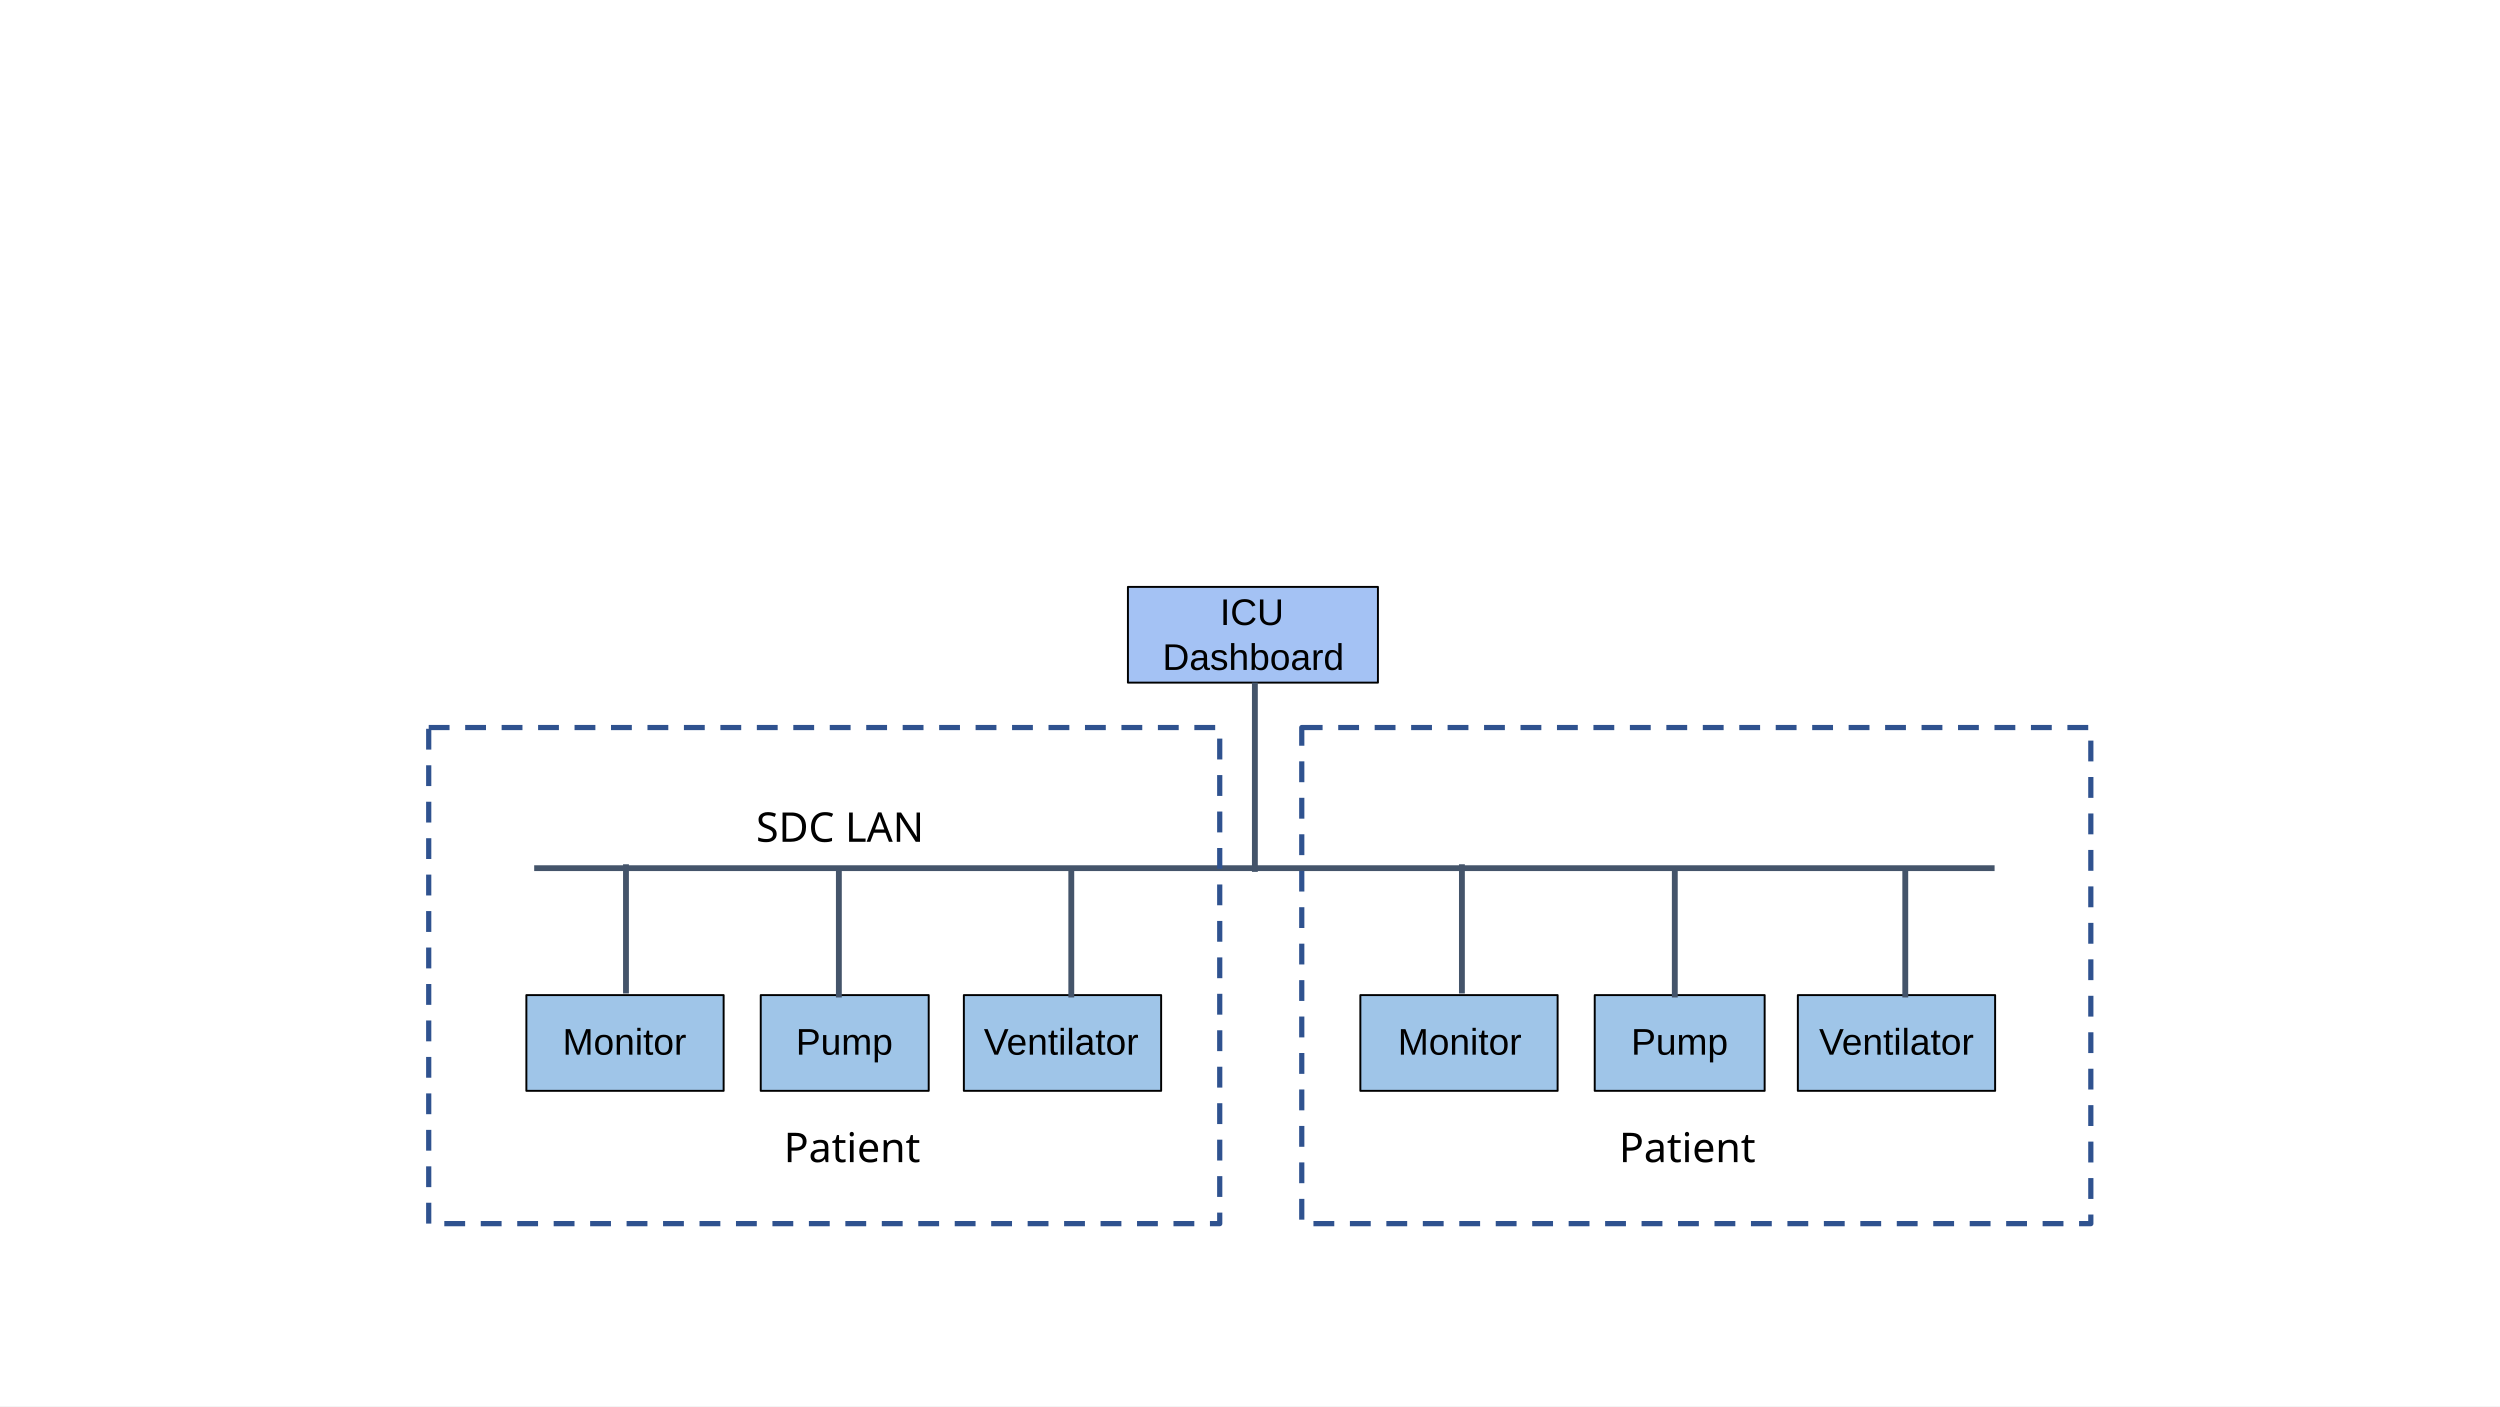
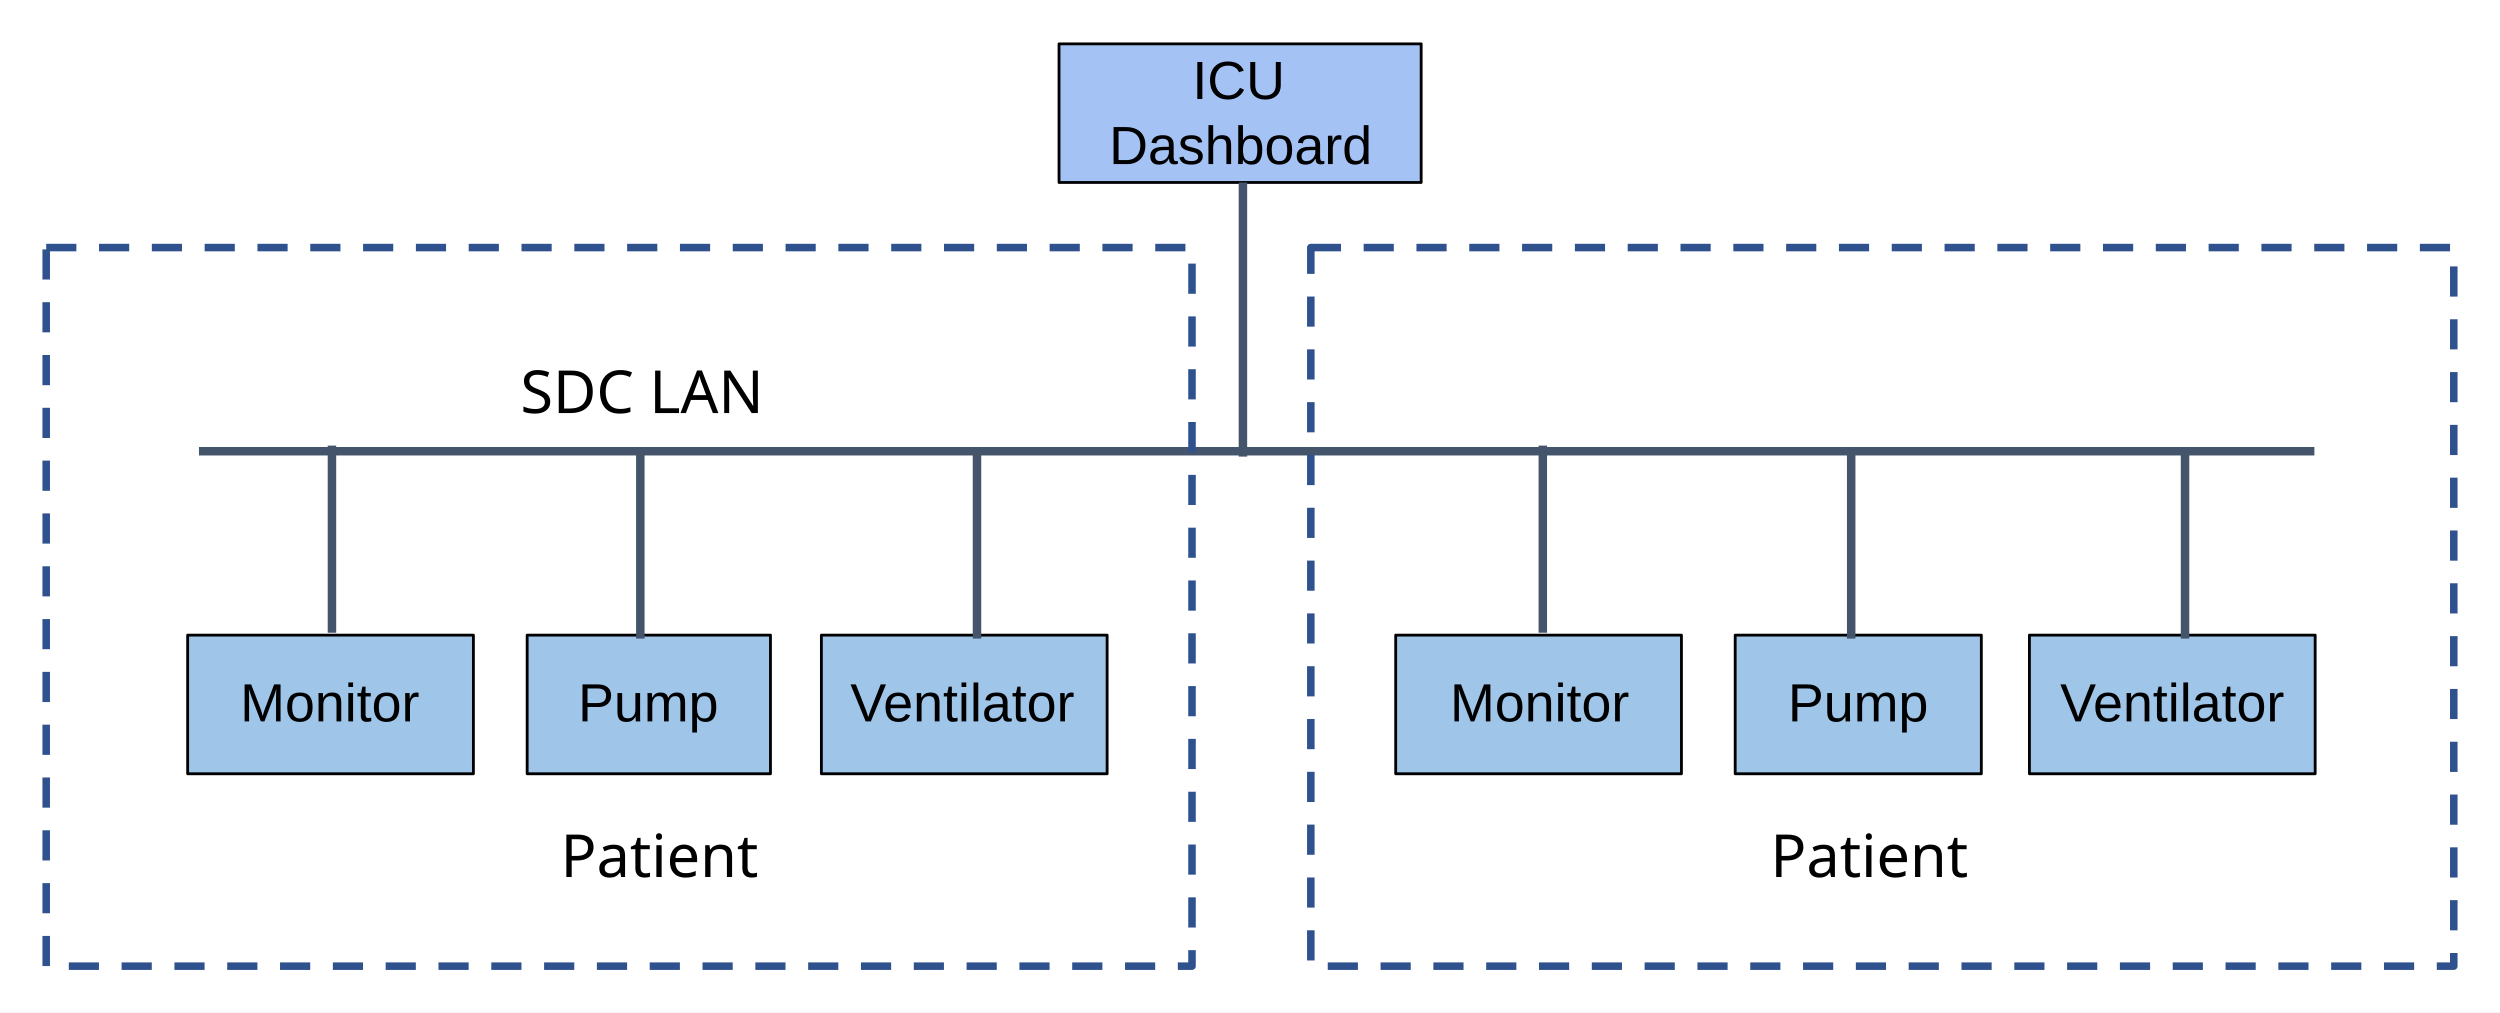
- <svg xmlns="http://www.w3.org/2000/svg" width="1280" height="720" overflow="hidden">
-   <defs>
+ <svg xmlns="http://www.w3.org/2000/svg" width="883.667" height="357.833" overflow="hidden" version="1.1" id="svg1425">
+   <defs id="defs1363">
    <clipPath id="clip0">
-       <rect x="0" y="0" width="1280" height="720" />
+       <rect x="0" y="0" width="1280" height="720" id="rect1360" />
    </clipPath>
  </defs>
-   <g clip-path="url(#clip0)">
-     <rect x="0" y="0" width="1280" height="720" fill="#FFFFFF" />
-     <text fill="#F6A800" font-family="Calibri,Calibri_MSFontService,sans-serif" font-weight="400" font-size="13" transform="translate(14.3562 18)">Internal<tspan fill="#000000" font-size="21" x="386.967" y="577">Patient</tspan>
+   <g clip-path="url(#clip0)" id="g1423" transform="translate(-203.1667,-285)">
+     <rect style="fill:#ffffff" id="rect1575" width="938.512" height="430.926" x="167.159" y="248.993" />
+     <text font-family="Calibri, Calibri_MSFontService, sans-serif" font-weight="400" font-size="21px" transform="translate(401.323,595)" id="text1367">Patient</text>
+     <rect x="577.5" y="300.5" width="128" height="49" stroke="#000000" stroke-linejoin="round" stroke-miterlimit="10" fill="#a4c2f4" id="rect1369" />
+     <text font-family="Arial, Arial_MSFontService, sans-serif" font-weight="400" font-size="19px" transform="translate(624.625,320)" id="text1373">ICU <tspan font-size="19px" x="-29.413" y="23" id="tspan1371">Dashboard</tspan>
    </text>
-     <rect x="577.5" y="300.5" width="128" height="49" stroke="#000000" stroke-linejoin="round" stroke-miterlimit="10" fill="#A4C2F4" />
-     <text font-family="Arial,Arial_MSFontService,sans-serif" font-weight="400" font-size="19" transform="translate(624.625 320)">ICU <tspan font-size="19" x="-29.413" y="23">Dashboard</tspan>
+     <rect x="269.5" y="509.5" width="101" height="49" stroke="#000000" stroke-linejoin="round" stroke-miterlimit="10" fill="#9fc5e8" id="rect1375" />
+     <text font-family="Arial, Arial_MSFontService, sans-serif" font-weight="400" font-size="19px" transform="translate(288.065,540)" id="text1377">Monitor</text>
+     <rect x="389.5" y="509.5" width="86" height="49" stroke="#000000" stroke-linejoin="round" stroke-miterlimit="10" fill="#9fc5e8" id="rect1379" />
+     <text font-family="Arial, Arial_MSFontService, sans-serif" font-weight="400" font-size="19px" transform="translate(407.504,540)" id="text1381">Pump</text>
+     <rect x="493.5" y="509.5" width="101" height="49" stroke="#000000" stroke-linejoin="round" stroke-miterlimit="10" fill="#9fc5e8" id="rect1383" />
+     <text font-family="Arial, Arial_MSFontService, sans-serif" font-weight="400" font-size="19px" transform="translate(503.732,540)" id="text1385">Ventilator</text>
+     <path d="m 273.5,444.5 h 747.73" stroke="#44546a" stroke-width="3" stroke-linejoin="round" stroke-miterlimit="10" fill="none" fill-rule="evenodd" id="path1387" />
+     <path d="M 320.5,508.642 V 442.5" stroke="#44546a" stroke-width="3" stroke-linejoin="round" stroke-miterlimit="10" fill="none" fill-rule="evenodd" id="path1389" />
+     <path d="M 0,0 1.04987e-4,67.213" stroke="#44546a" stroke-width="3" stroke-linejoin="round" stroke-miterlimit="10" fill="none" fill-rule="evenodd" transform="matrix(1,0,0,-1,429.5,510.713)" id="path1391" />
+     <path d="M 548.5,510.713 V 443.5" stroke="#44546a" stroke-width="3" stroke-linejoin="round" stroke-miterlimit="10" fill="none" fill-rule="evenodd" id="path1393" />
+     <text font-family="Calibri, Calibri_MSFontService, sans-serif" font-weight="400" font-size="21px" transform="translate(387.105,431)" id="text1397">SDC LAN<tspan font-size="21px" x="441.856" y="164" id="tspan1395">Patient</tspan>
    </text>
-     <rect x="269.5" y="509.5" width="101" height="49" stroke="#000000" stroke-linejoin="round" stroke-miterlimit="10" fill="#9FC5E8" />
-     <text font-family="Arial,Arial_MSFontService,sans-serif" font-weight="400" font-size="19" transform="translate(288.065 540)">Monitor</text>
-     <rect x="389.5" y="509.5" width="86" height="49" stroke="#000000" stroke-linejoin="round" stroke-miterlimit="10" fill="#9FC5E8" />
-     <text font-family="Arial,Arial_MSFontService,sans-serif" font-weight="400" font-size="19" transform="translate(407.504 540)">Pump</text>
-     <rect x="493.5" y="509.5" width="101" height="49" stroke="#000000" stroke-linejoin="round" stroke-miterlimit="10" fill="#9FC5E8" />
-     <text font-family="Arial,Arial_MSFontService,sans-serif" font-weight="400" font-size="19" transform="translate(503.732 540)">Ventilator</text>
-     <path d="M273.5 444.5 1021.23 444.5" stroke="#44546A" stroke-width="3" stroke-linejoin="round" stroke-miterlimit="10" fill="none" fill-rule="evenodd" />
-     <path d="M320.5 508.642 320.5 442.5" stroke="#44546A" stroke-width="3" stroke-linejoin="round" stroke-miterlimit="10" fill="none" fill-rule="evenodd" />
-     <path d="M0 0 0 67.213" stroke="#44546A" stroke-width="3" stroke-linejoin="round" stroke-miterlimit="10" fill="none" fill-rule="evenodd" transform="matrix(1 0 0 -1 429.5 510.713)" />
-     <path d="M548.5 510.713 548.5 443.5" stroke="#44546A" stroke-width="3" stroke-linejoin="round" stroke-miterlimit="10" fill="none" fill-rule="evenodd" />
-     <text font-family="Calibri,Calibri_MSFontService,sans-serif" font-weight="400" font-size="21" transform="translate(387.105 431)">SDC LAN<tspan font-size="21" x="441.856" y="164">Patient</tspan>
-     </text>
-     <rect x="696.5" y="509.5" width="101" height="49" stroke="#000000" stroke-linejoin="round" stroke-miterlimit="10" fill="#9FC5E8" />
-     <text font-family="Arial,Arial_MSFontService,sans-serif" font-weight="400" font-size="19" transform="translate(715.702 540)">Monitor</text>
-     <rect x="816.5" y="509.5" width="87" height="49" stroke="#000000" stroke-linejoin="round" stroke-miterlimit="10" fill="#9FC5E8" />
-     <text font-family="Arial,Arial_MSFontService,sans-serif" font-weight="400" font-size="19" transform="translate(835.14 540)">Pump</text>
-     <rect x="920.5" y="509.5" width="101" height="49" stroke="#000000" stroke-linejoin="round" stroke-miterlimit="10" fill="#9FC5E8" />
-     <text font-family="Arial,Arial_MSFontService,sans-serif" font-weight="400" font-size="19" transform="translate(931.369 540)">Ventilator</text>
-     <path d="M748.5 508.642 748.5 442.5" stroke="#44546A" stroke-width="3" stroke-linejoin="round" stroke-miterlimit="10" fill="none" fill-rule="evenodd" />
-     <path d="M0 0 0 67.213" stroke="#44546A" stroke-width="3" stroke-linejoin="round" stroke-miterlimit="10" fill="none" fill-rule="evenodd" transform="matrix(1 0 0 -1 857.5 510.713)" />
-     <path d="M975.5 510.713 975.5 443.5" stroke="#44546A" stroke-width="3" stroke-linejoin="round" stroke-miterlimit="10" fill="none" fill-rule="evenodd" />
-     <path d="M0 0 0 96.9" stroke="#44546A" stroke-width="3" stroke-linejoin="round" stroke-miterlimit="10" fill="none" fill-rule="evenodd" transform="matrix(1 0 0 -1 642.5 446.4)" />
-     <rect x="219.5" y="372.5" width="405" height="254" stroke="#2F528F" stroke-width="2.667" stroke-linejoin="round" stroke-miterlimit="10" stroke-dasharray="10.667 8" fill="none" />
-     <rect x="666.5" y="372.5" width="404" height="254" stroke="#2F528F" stroke-width="2.667" stroke-linejoin="round" stroke-miterlimit="10" stroke-dasharray="10.667 8" fill="none" />
-     <rect x="0" y="-1" width="88" height="38" fill="#FFFFFF" />
+     <rect x="696.5" y="509.5" width="101" height="49" stroke="#000000" stroke-linejoin="round" stroke-miterlimit="10" fill="#9fc5e8" id="rect1399" />
+     <text font-family="Arial, Arial_MSFontService, sans-serif" font-weight="400" font-size="19px" transform="translate(715.702,540)" id="text1401">Monitor</text>
+     <rect x="816.5" y="509.5" width="87" height="49" stroke="#000000" stroke-linejoin="round" stroke-miterlimit="10" fill="#9fc5e8" id="rect1403" />
+     <text font-family="Arial, Arial_MSFontService, sans-serif" font-weight="400" font-size="19px" transform="translate(835.14,540)" id="text1405">Pump</text>
+     <rect x="920.5" y="509.5" width="101" height="49" stroke="#000000" stroke-linejoin="round" stroke-miterlimit="10" fill="#9fc5e8" id="rect1407" />
+     <text font-family="Arial, Arial_MSFontService, sans-serif" font-weight="400" font-size="19px" transform="translate(931.369,540)" id="text1409">Ventilator</text>
+     <path d="M 748.5,508.642 V 442.5" stroke="#44546a" stroke-width="3" stroke-linejoin="round" stroke-miterlimit="10" fill="none" fill-rule="evenodd" id="path1411" />
+     <path d="M 0,0 1.04987e-4,67.213" stroke="#44546a" stroke-width="3" stroke-linejoin="round" stroke-miterlimit="10" fill="none" fill-rule="evenodd" transform="matrix(1,0,0,-1,857.5,510.713)" id="path1413" />
+     <path d="M 975.5,510.713 V 443.5" stroke="#44546a" stroke-width="3" stroke-linejoin="round" stroke-miterlimit="10" fill="none" fill-rule="evenodd" id="path1415" />
+     <path d="M 0,0 1.04987e-4,96.9" stroke="#44546a" stroke-width="3" stroke-linejoin="round" stroke-miterlimit="10" fill="none" fill-rule="evenodd" transform="matrix(1,0,0,-1,642.5,446.4)" id="path1417" />
+     <rect x="219.5" y="372.5" width="405" height="254" stroke="#2f528f" stroke-width="2.667" stroke-linejoin="round" stroke-miterlimit="10" stroke-dasharray="10.667, 8" fill="none" id="rect1419" />
+     <rect x="666.5" y="372.5" width="404" height="254" stroke="#2f528f" stroke-width="2.667" stroke-linejoin="round" stroke-miterlimit="10" stroke-dasharray="10.667, 8" fill="none" id="rect1421" />
  </g>
</svg>
